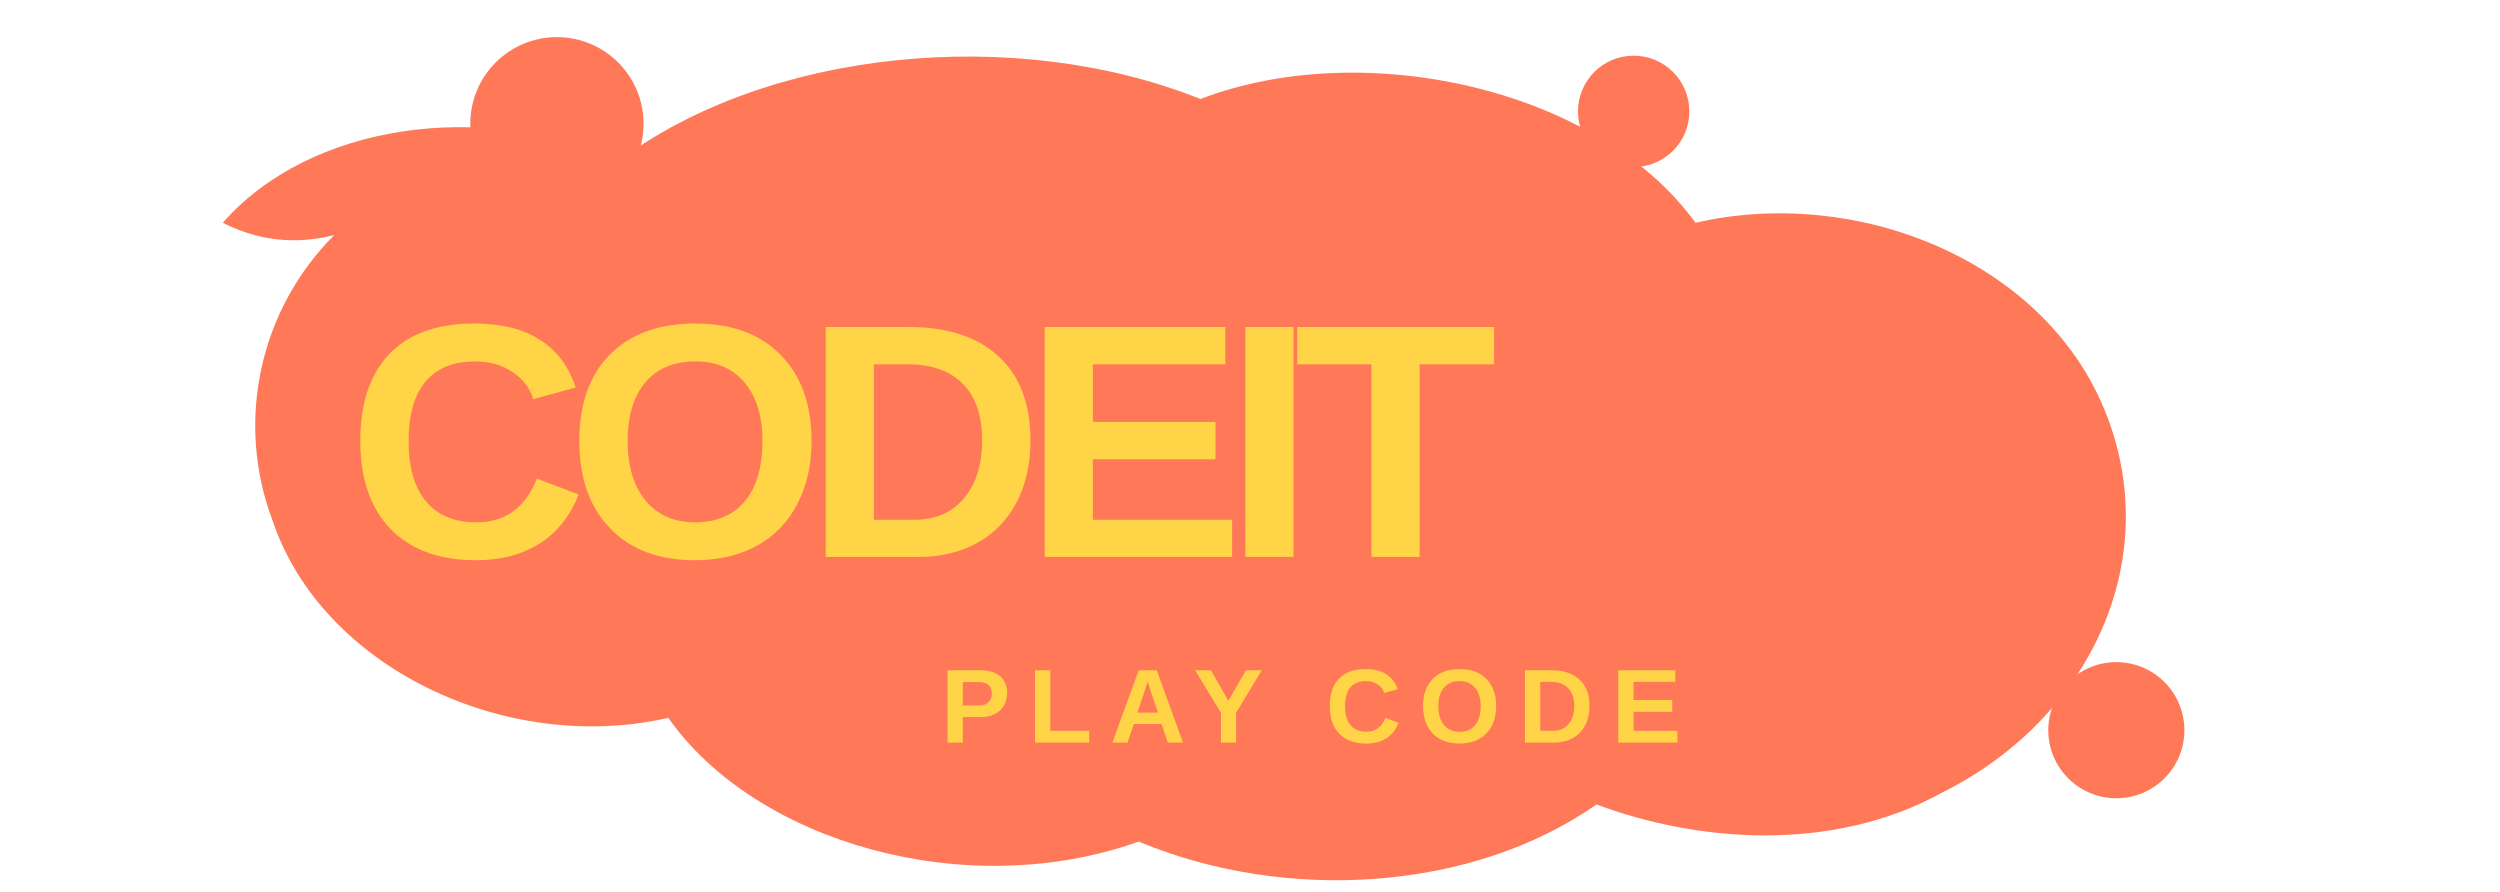
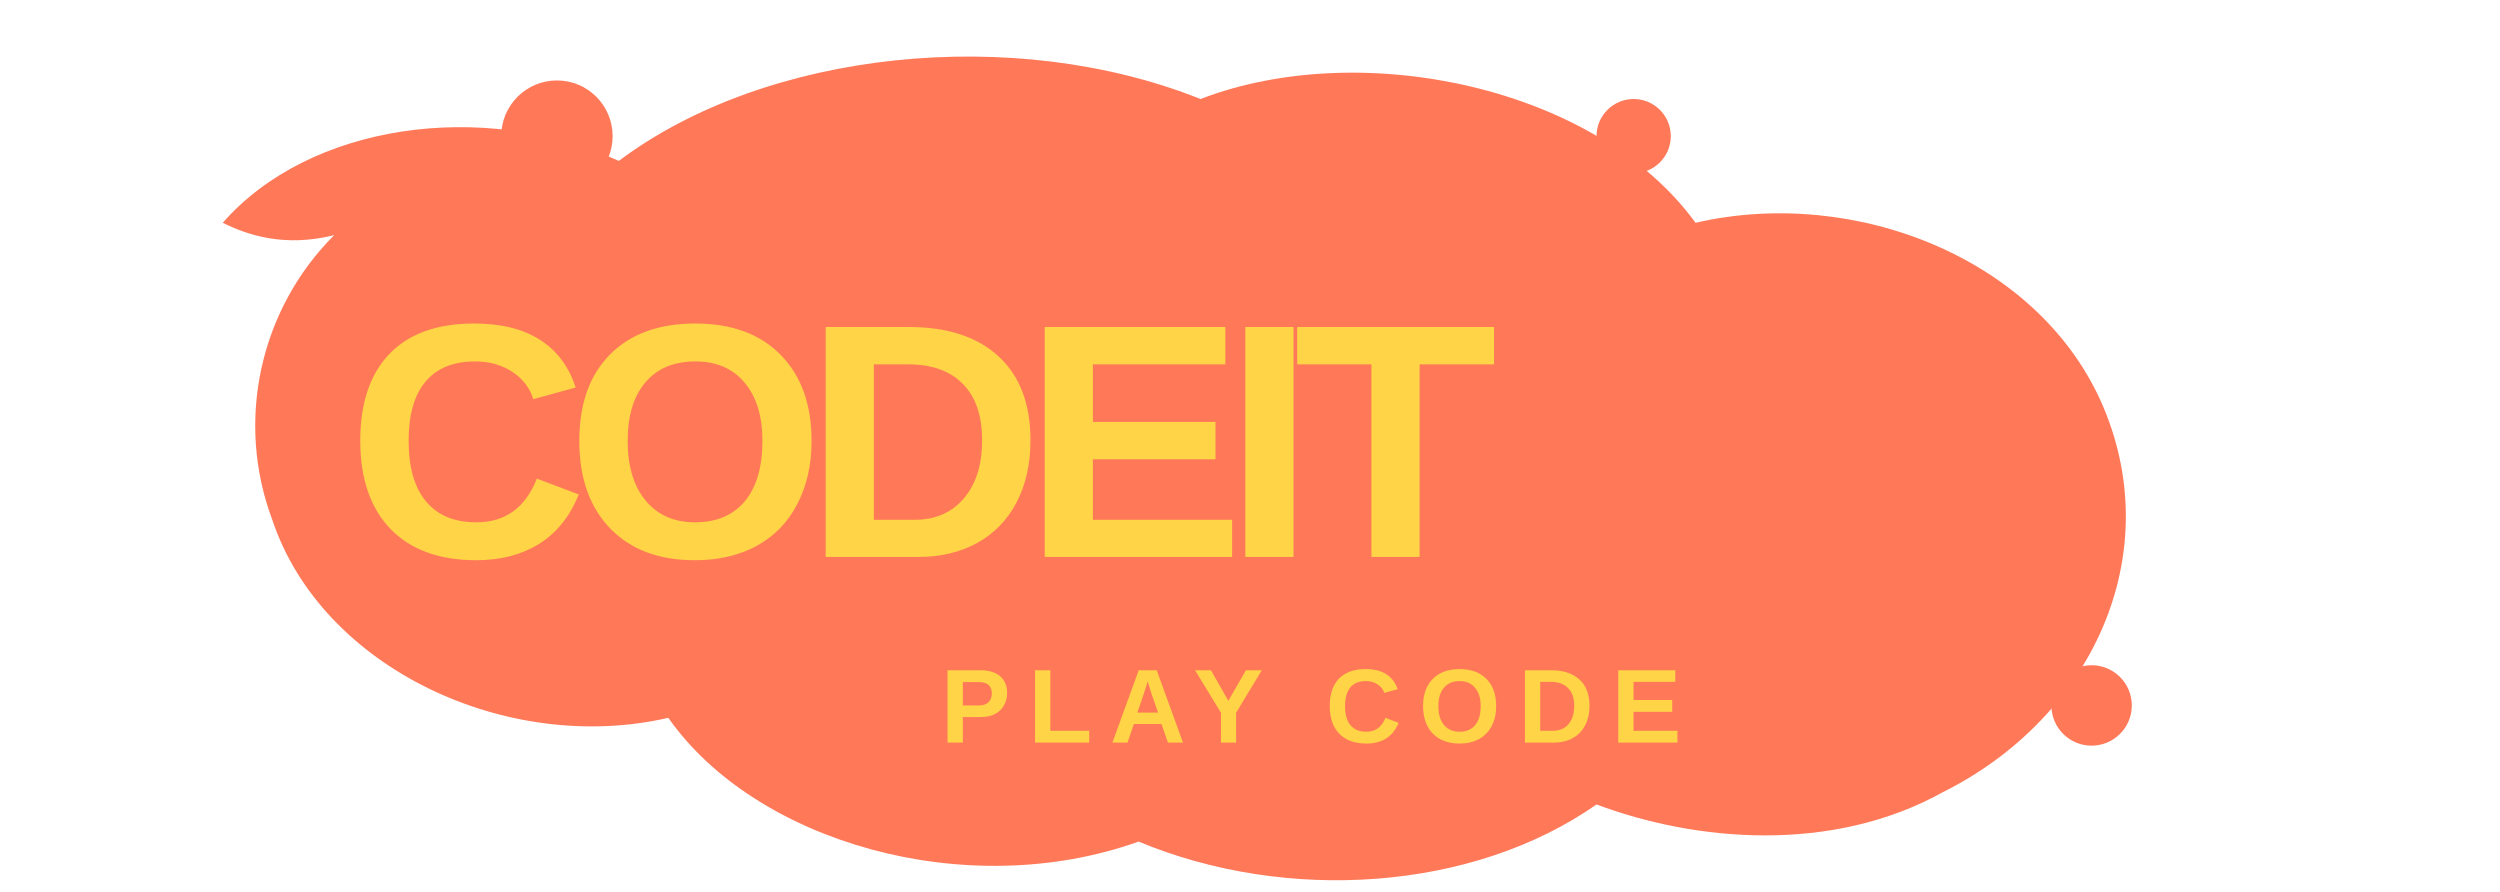
<svg xmlns="http://www.w3.org/2000/svg" width="202" height="72" viewBox="0 0 202 72" role="img" aria-labelledby="title desc">
  <path fill="#FF7959" d="M18 18c7-8 21-10 32-5 12-9 32-11 47-5 13-5 32-1 40 10 13-3 28 3 33 15 5 12-1 25-13 31-9 5-20 4-28 1-10 7-25 8-37 3-14 5-31 0-38-10-13 3-28-4-32-16-3-8-1-17 5-23-4 1-7 0-9-1Z" />
-   <circle cx="45" cy="10" r="7" fill="#FF7959" />
-   <circle cx="132" cy="9" r="4.5" fill="#FF7959" />
-   <circle cx="171" cy="59" r="5.5" fill="#FF7959" />
+   <circle cx="45" cy="11" r="4.5" fill="#FF7959" />
+   <circle cx="132" cy="11" r="3" fill="#FF7959" />
+   <circle cx="169" cy="57" r="3.25" fill="#FF7959" />
  <text x="28" y="45" fill="#FFD447" font-family="Arial Rounded MT Bold, Nunito, Arial, sans-serif" font-size="27" font-weight="900" letter-spacing="-1.8">CODEIT</text>
  <text x="76" y="60" fill="#FFD447" font-family="Nunito, Arial, sans-serif" font-size="8.5" font-weight="800" letter-spacing="1.4">PLAY CODE</text>
</svg>
